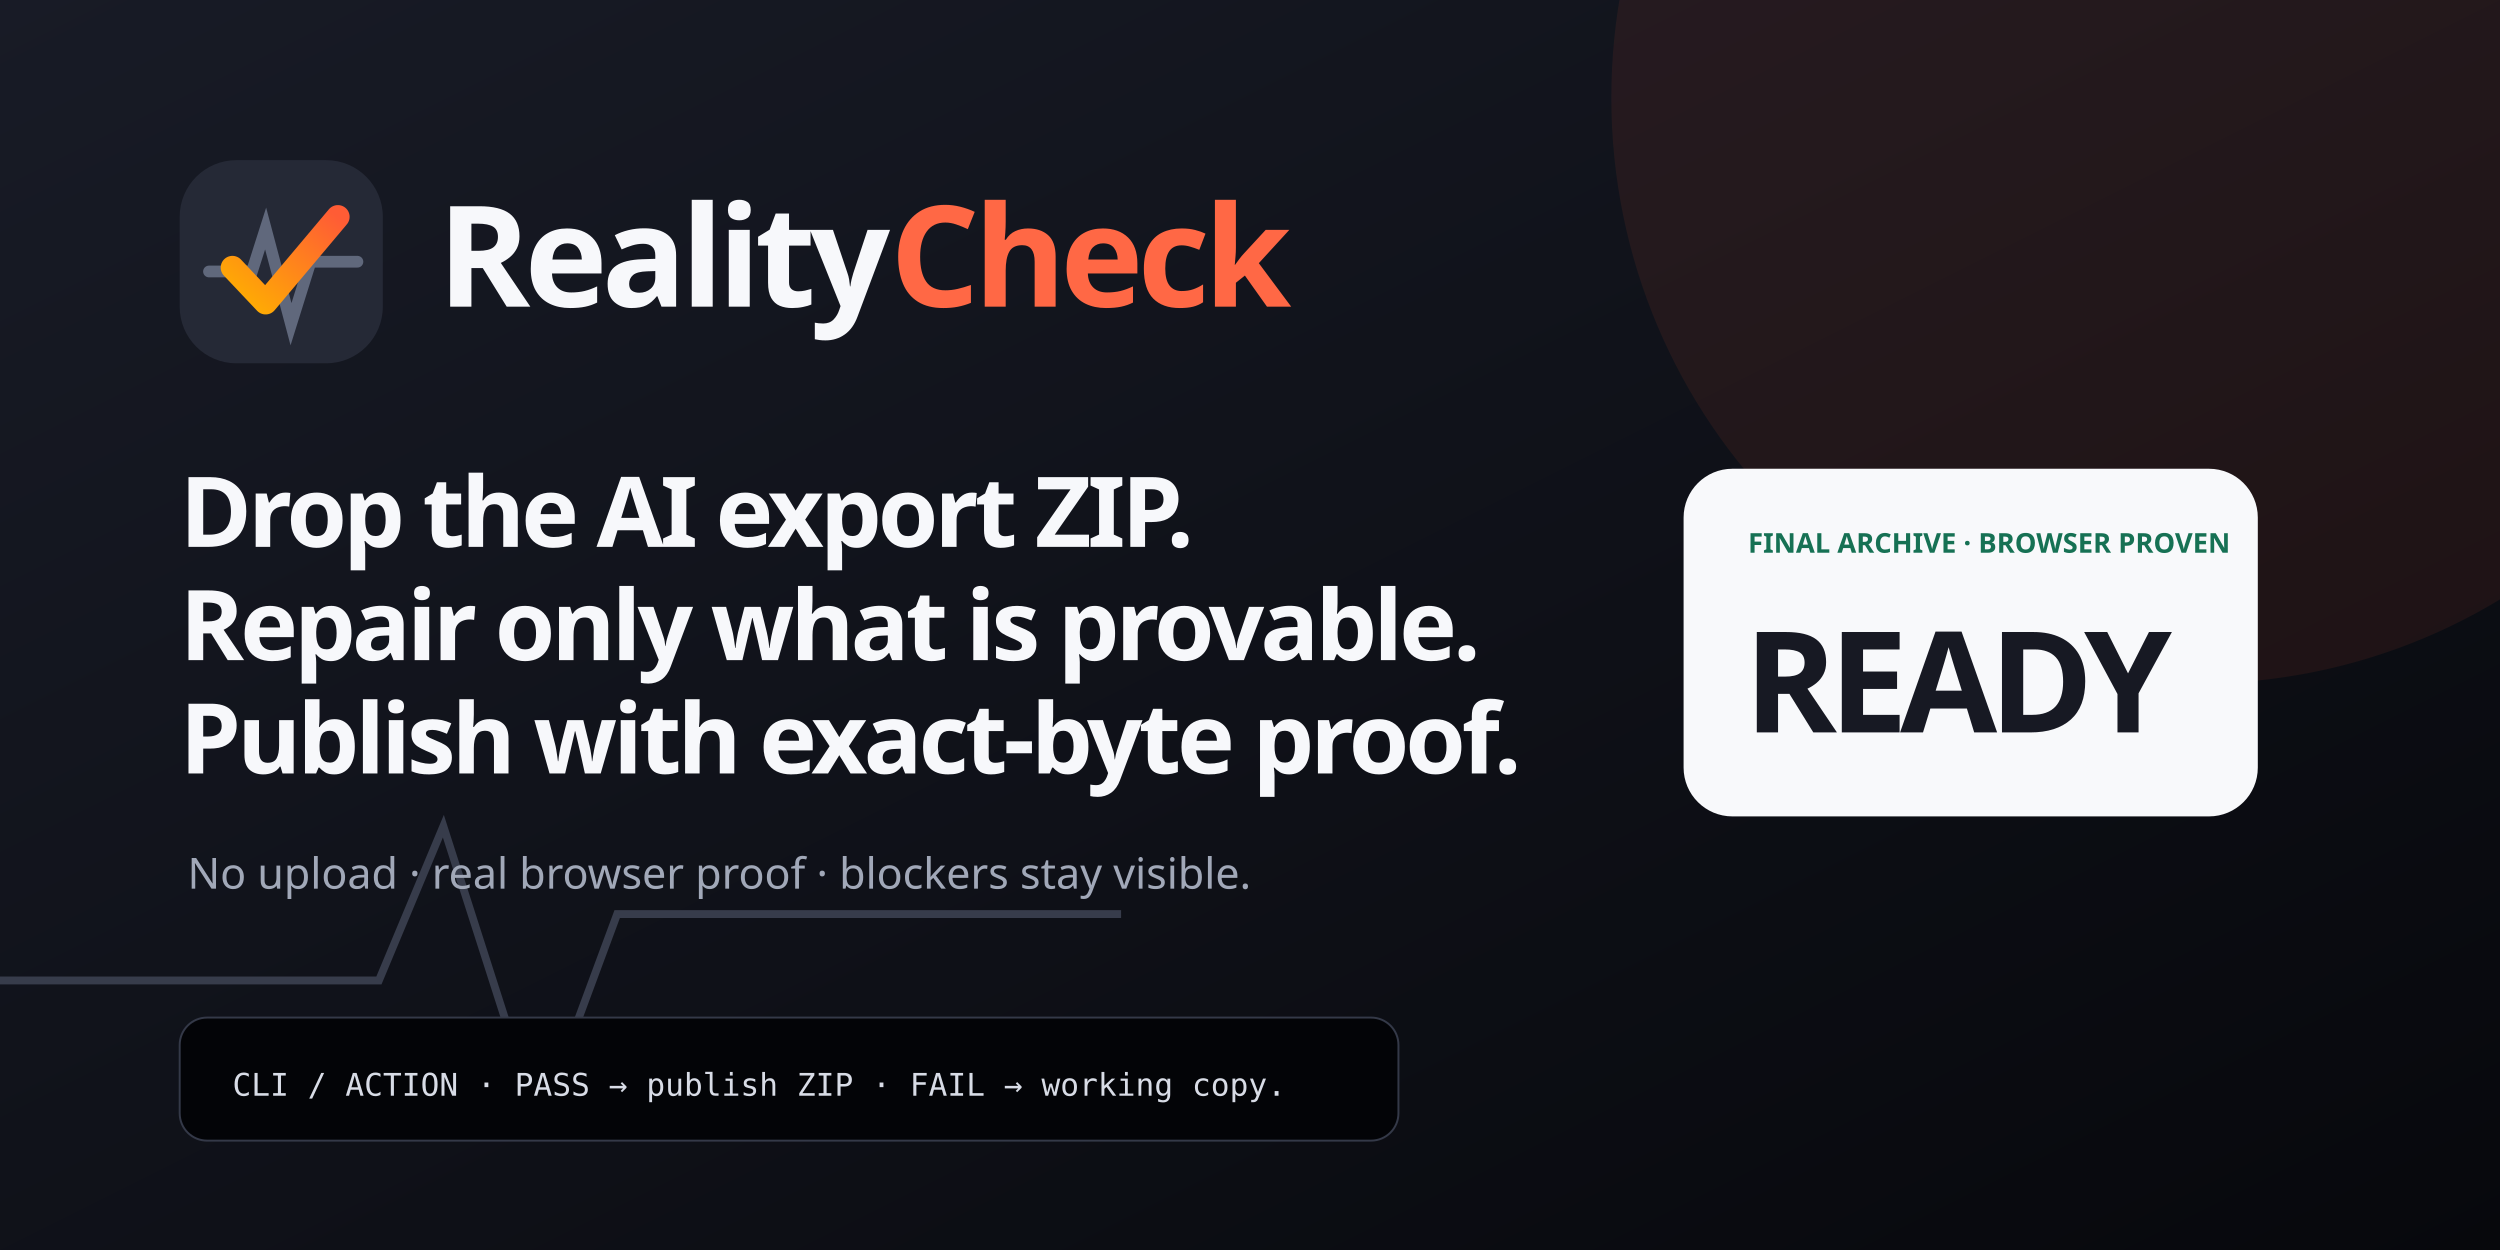
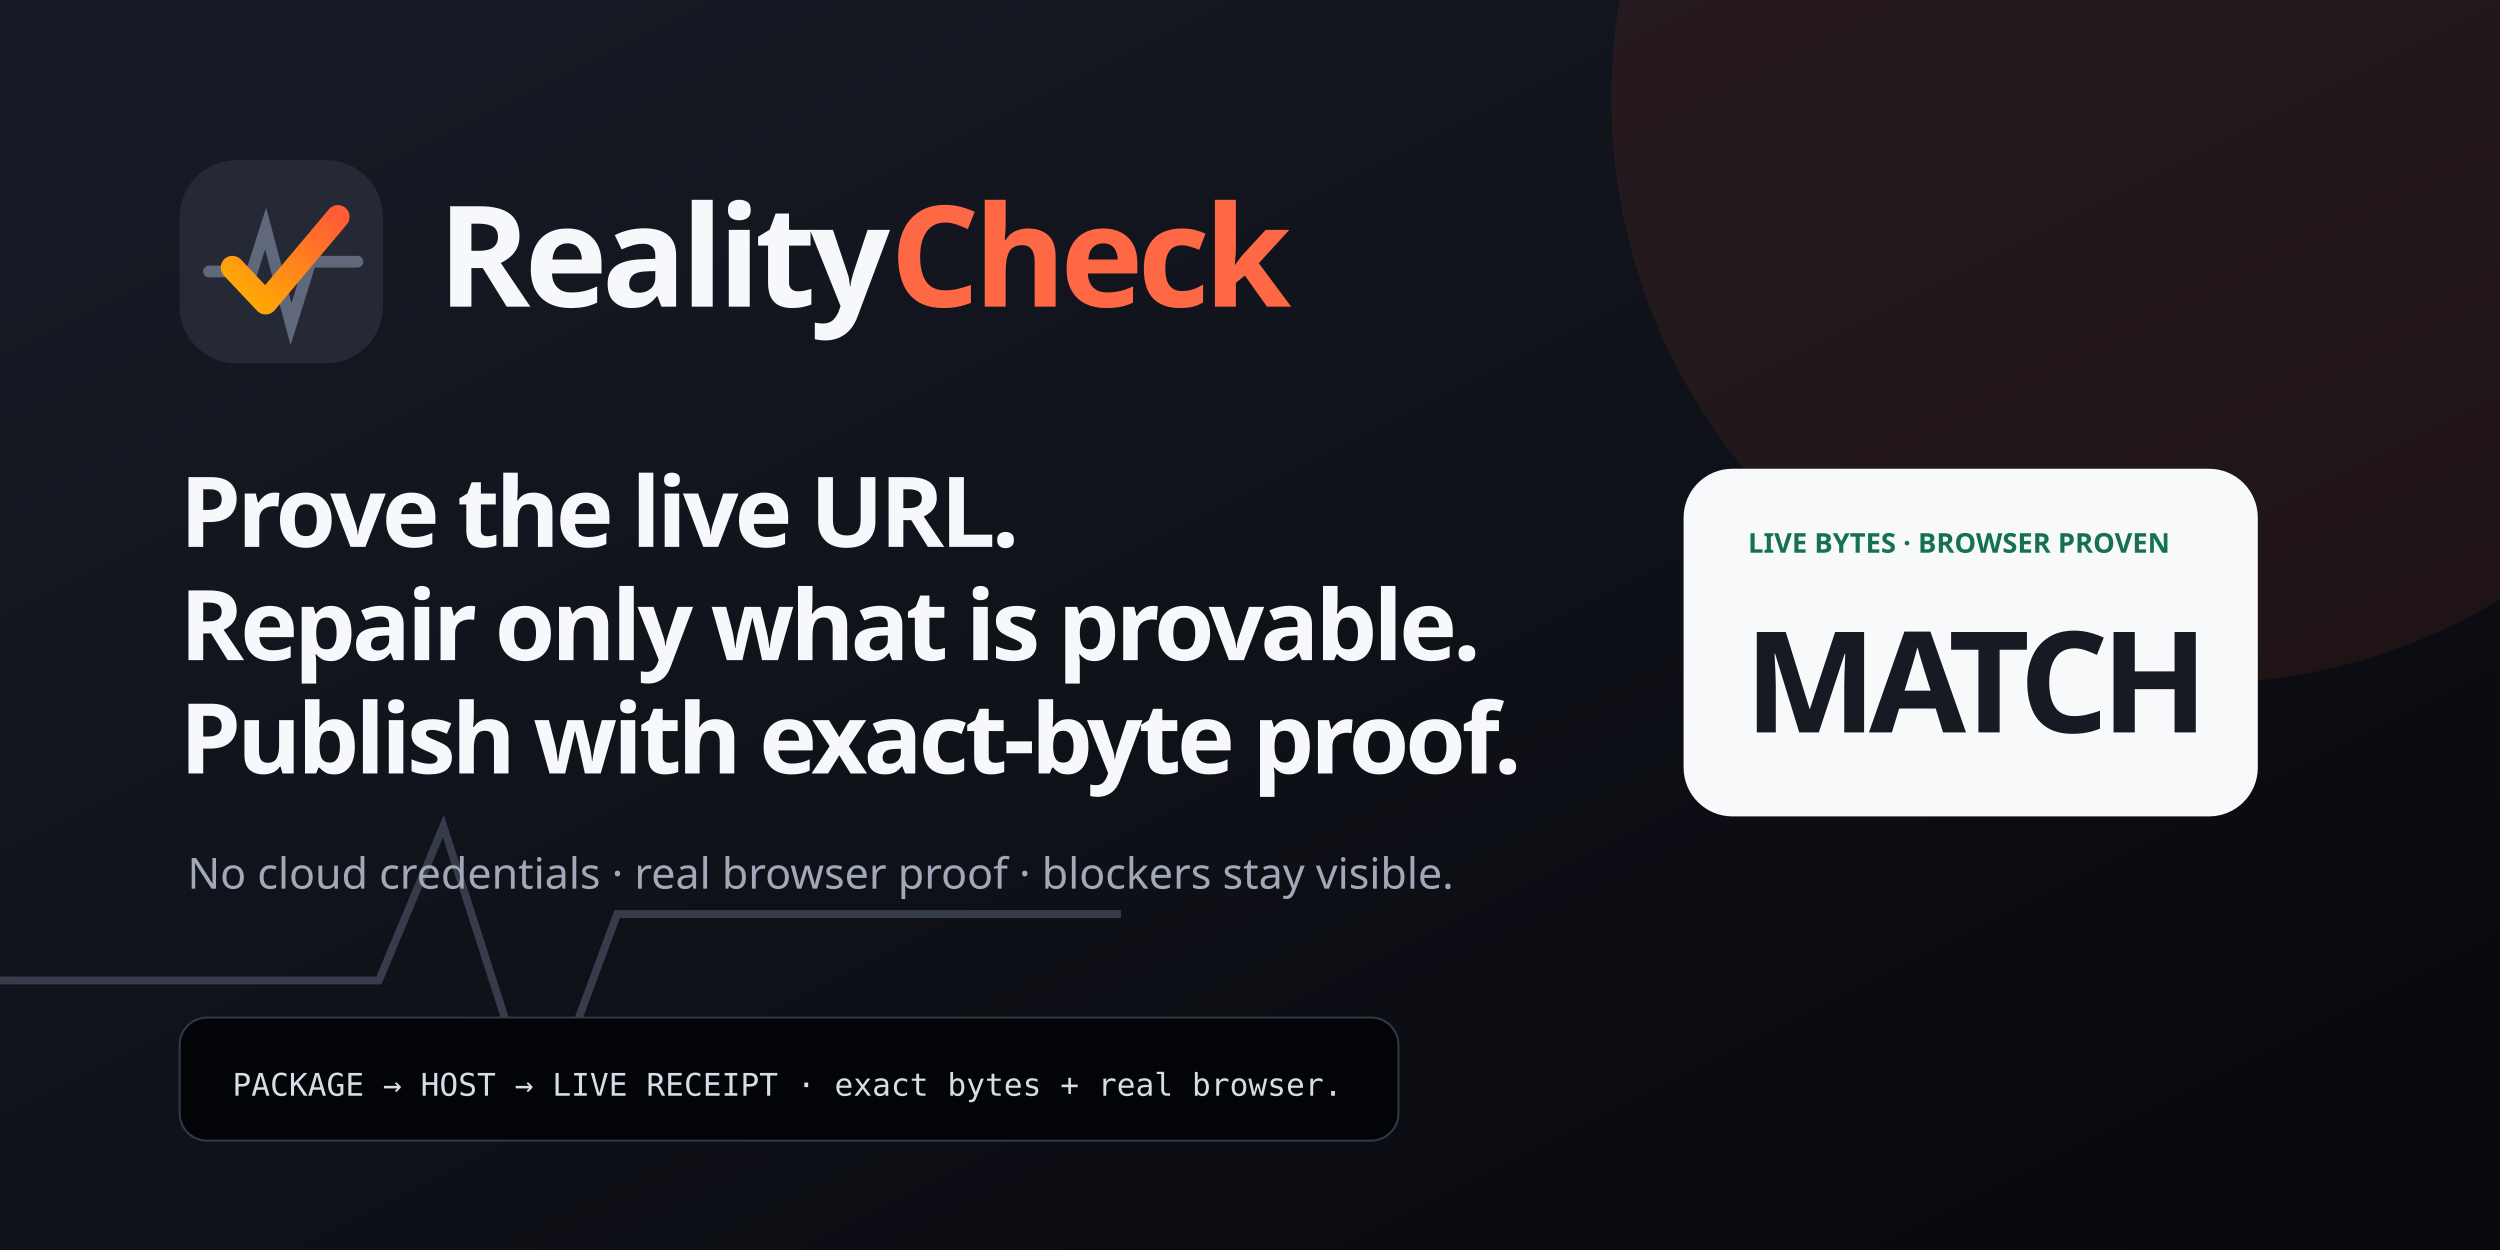
<svg xmlns="http://www.w3.org/2000/svg" viewBox="0 0 1280 640" role="img" aria-labelledby="title desc">
  <defs>
    <linearGradient id="bg" x1="0" y1="0" x2="1" y2="1">
      <stop stop-color="#181B26" />
      <stop offset="1" stop-color="#07080C" />
    </linearGradient>
    <linearGradient id="accent" x1="0" y1="1" x2="1" y2="0">
      <stop stop-color="#FFB000" />
      <stop offset="1" stop-color="#FF5C35" />
    </linearGradient>
  </defs>
  <rect width="1280" height="640" fill="url(#bg)" />
  <circle cx="1125" cy="50" r="300" fill="#FF5C35" opacity=".08" />
  <path d="M0 502h194l33-79 49 153 40-108h258" fill="none" stroke="#373C4B" stroke-width="4" />
  <g transform="translate(92 82)">
    <rect width="104" height="104" rx="29" fill="#252936" />
    <path d="M15 57h22l7-22 13 49 10-32h24" fill="none" stroke="#60687C" stroke-width="6" stroke-linecap="round" />
    <path d="m27 55 17 18 37-44" fill="none" stroke="url(#accent)" stroke-width="12" stroke-linecap="round" stroke-linejoin="round" />
  </g>
  <text x="224" y="157" fill="#F7F8FB" font-family="ui-sans-serif, system-ui, sans-serif" font-size="72" font-weight="780" letter-spacing="-3">Reality<tspan fill="#FF6845">Check</tspan>
  </text>
-   <text x="92" y="280" fill="#F7F8FB" font-family="ui-sans-serif, system-ui, sans-serif" font-size="50" font-weight="780" letter-spacing="-2">Drop the AI export ZIP.</text>
+   <text x="92" y="280" fill="#F7F8FB" font-family="ui-sans-serif, system-ui, sans-serif" font-size="50" font-weight="780" letter-spacing="-2">Prove the live URL.</text>
  <text x="92" y="338" fill="#F7F8FB" font-family="ui-sans-serif, system-ui, sans-serif" font-size="50" font-weight="780" letter-spacing="-2">Repair only what is provable.</text>
  <text x="92" y="396" fill="#F7F8FB" font-family="ui-sans-serif, system-ui, sans-serif" font-size="50" font-weight="780" letter-spacing="-2">Publish with exact-byte proof.</text>
-   <text x="96" y="455" fill="#A1A8B8" font-family="ui-sans-serif, system-ui, sans-serif" font-size="22">No upload · real browser proof · blockers stay visible.</text>
+   <text x="96" y="455" fill="#A1A8B8" font-family="ui-sans-serif, system-ui, sans-serif" font-size="22">No cloud credentials · real browser proof · blockers stay visible.</text>
  <rect x="862" y="240" width="294" height="178" rx="25" fill="#F8F9FB" />
-   <text x="895" y="283" fill="#167154" font-family="ui-sans-serif, system-ui, sans-serif" font-size="14" font-weight="800">FINAL ARCHIVE · BROWSER PROVEN</text>
-   <text x="893" y="375" fill="#171923" font-family="ui-sans-serif, system-ui, sans-serif" font-size="72" font-weight="820" letter-spacing="-4">READY</text>
+   <text x="895" y="283" fill="#167154" font-family="ui-sans-serif, system-ui, sans-serif" font-size="14" font-weight="800">LIVE BYTES · BROWSER PROVEN</text>
+   <text x="893" y="375" fill="#171923" font-family="ui-sans-serif, system-ui, sans-serif" font-size="72" font-weight="820" letter-spacing="-4">MATCH</text>
  <rect x="92" y="521" width="624" height="63" rx="14" fill="#030407" stroke="#343948" />
-   <text x="119" y="561" fill="#D8DCE6" font-family="ui-monospace, SFMono-Regular, Consolas, monospace" font-size="16">CLI / ACTION · PASS → publish ZIP · FAIL → working copy.</text>
+   <text x="119" y="561" fill="#D8DCE6" font-family="ui-monospace, SFMono-Regular, Consolas, monospace" font-size="16">PACKAGE → HOST → LIVE RECEIPT · exact bytes + real browser.</text>
</svg>
